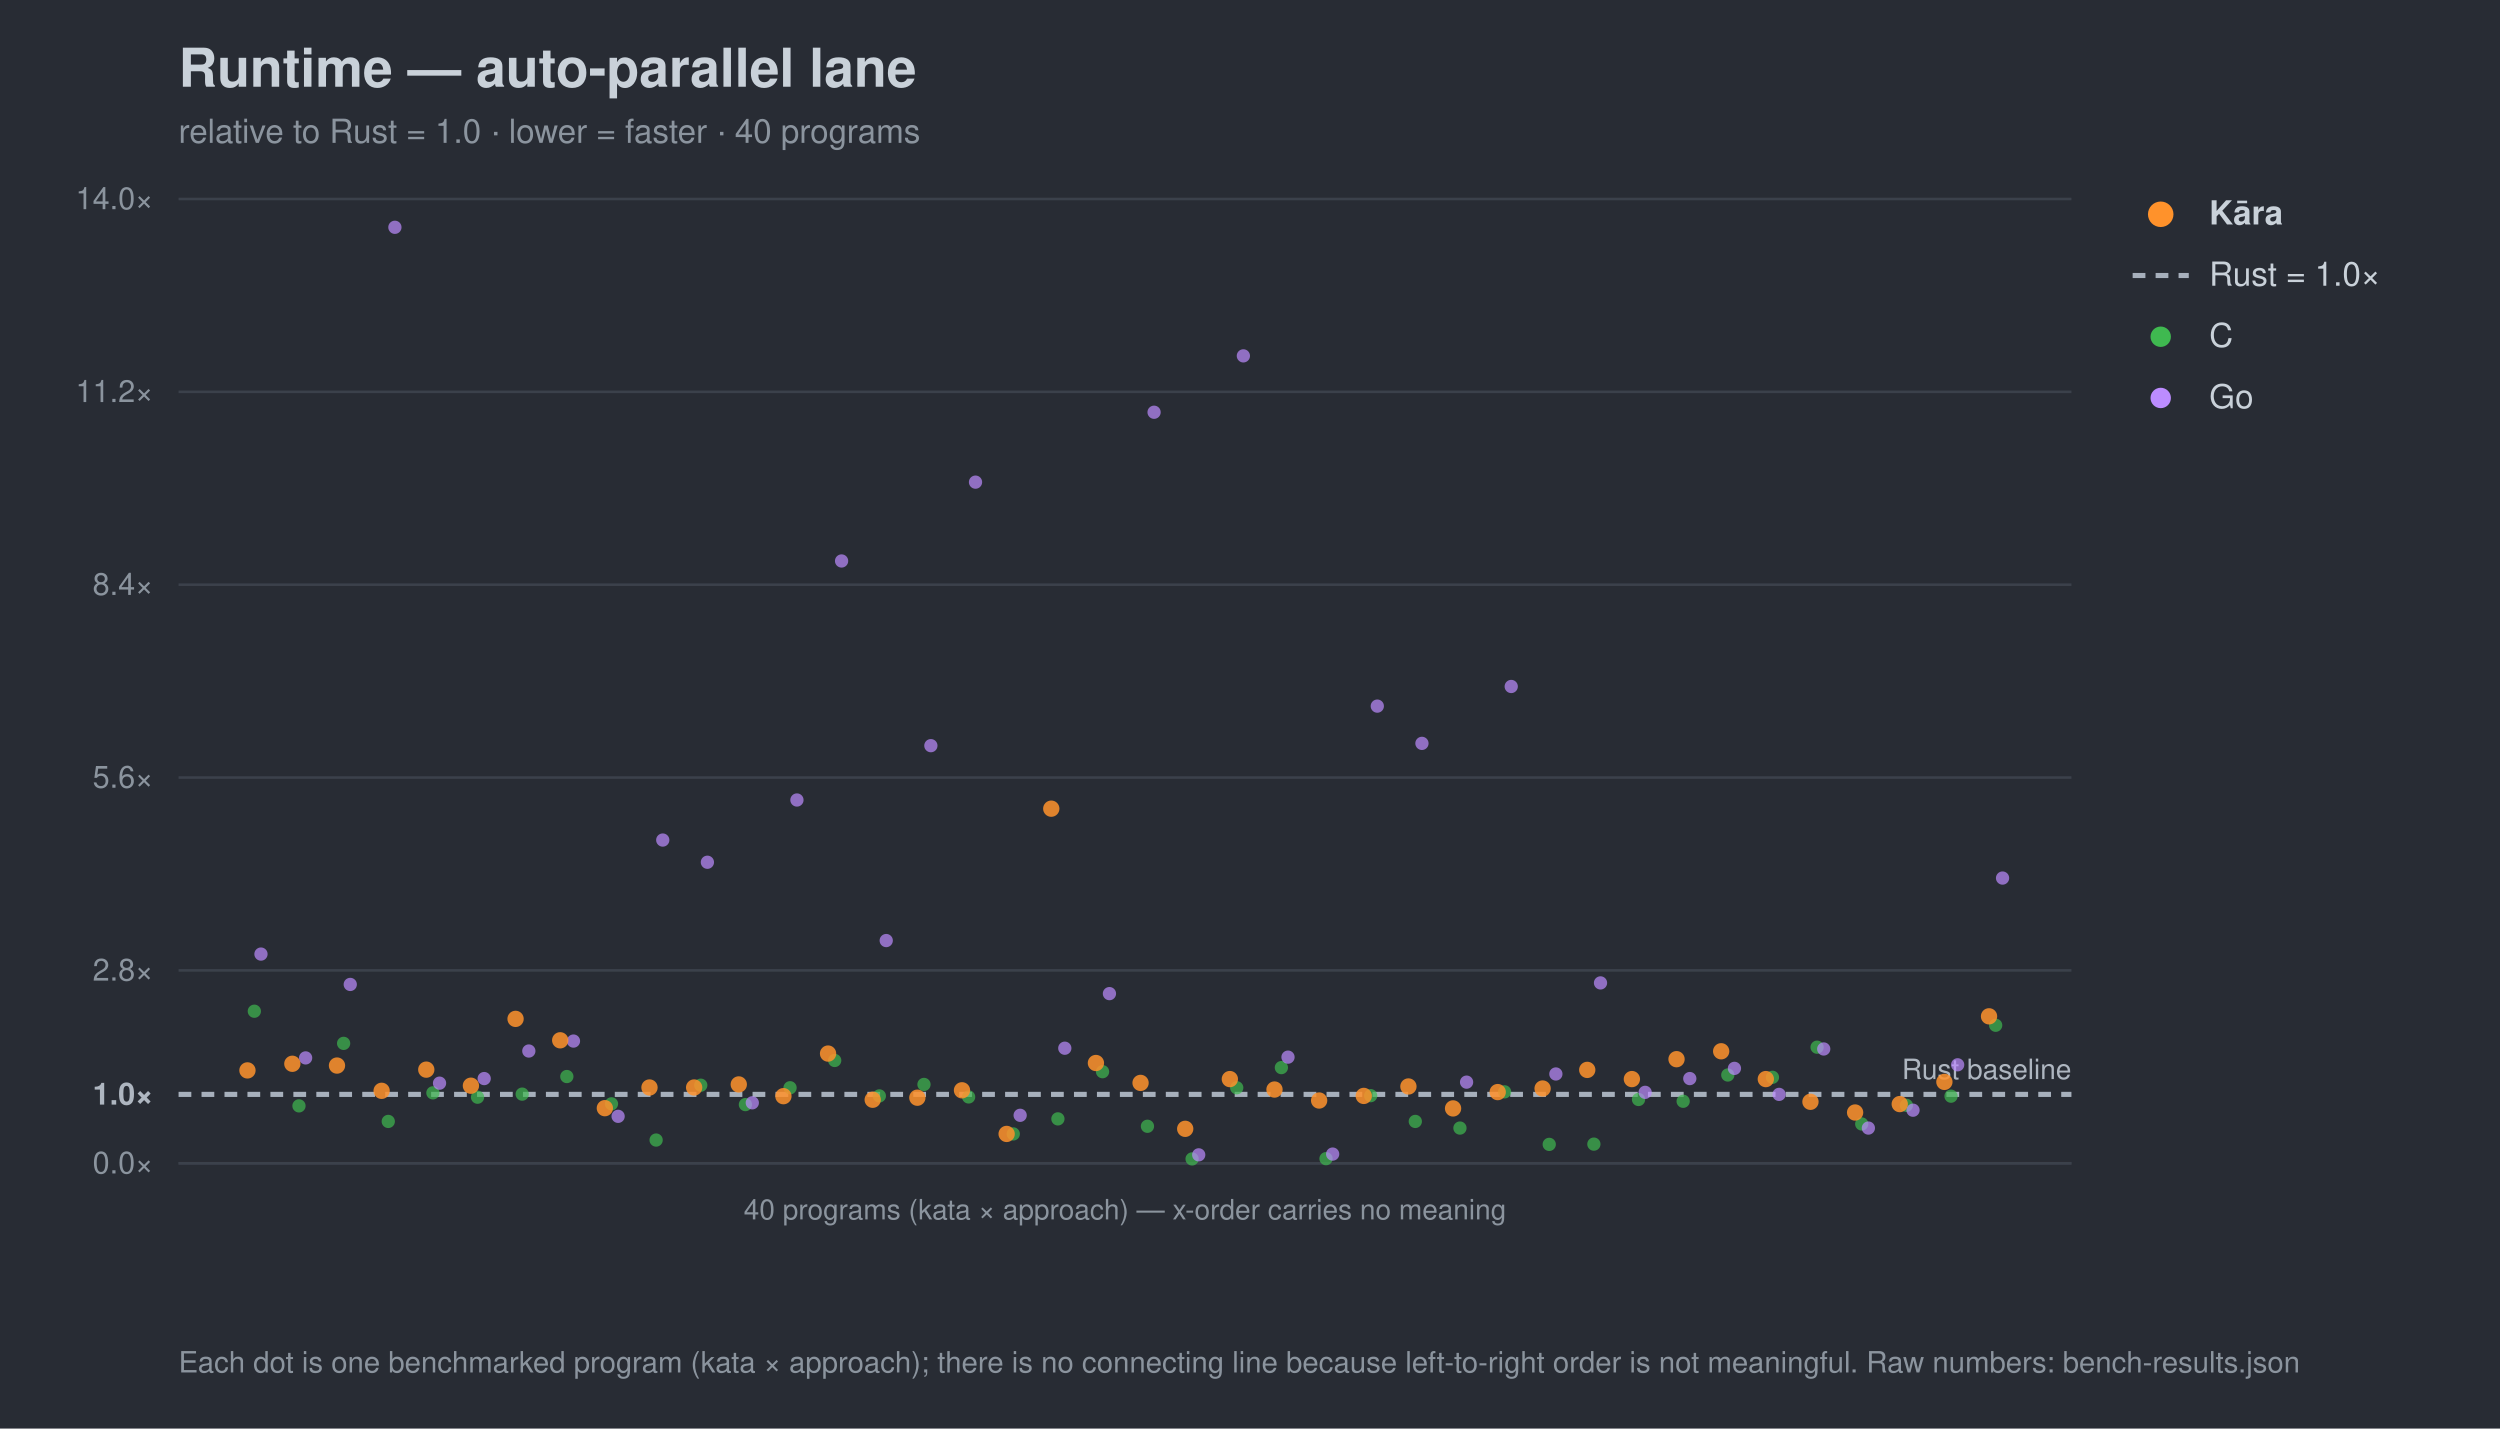
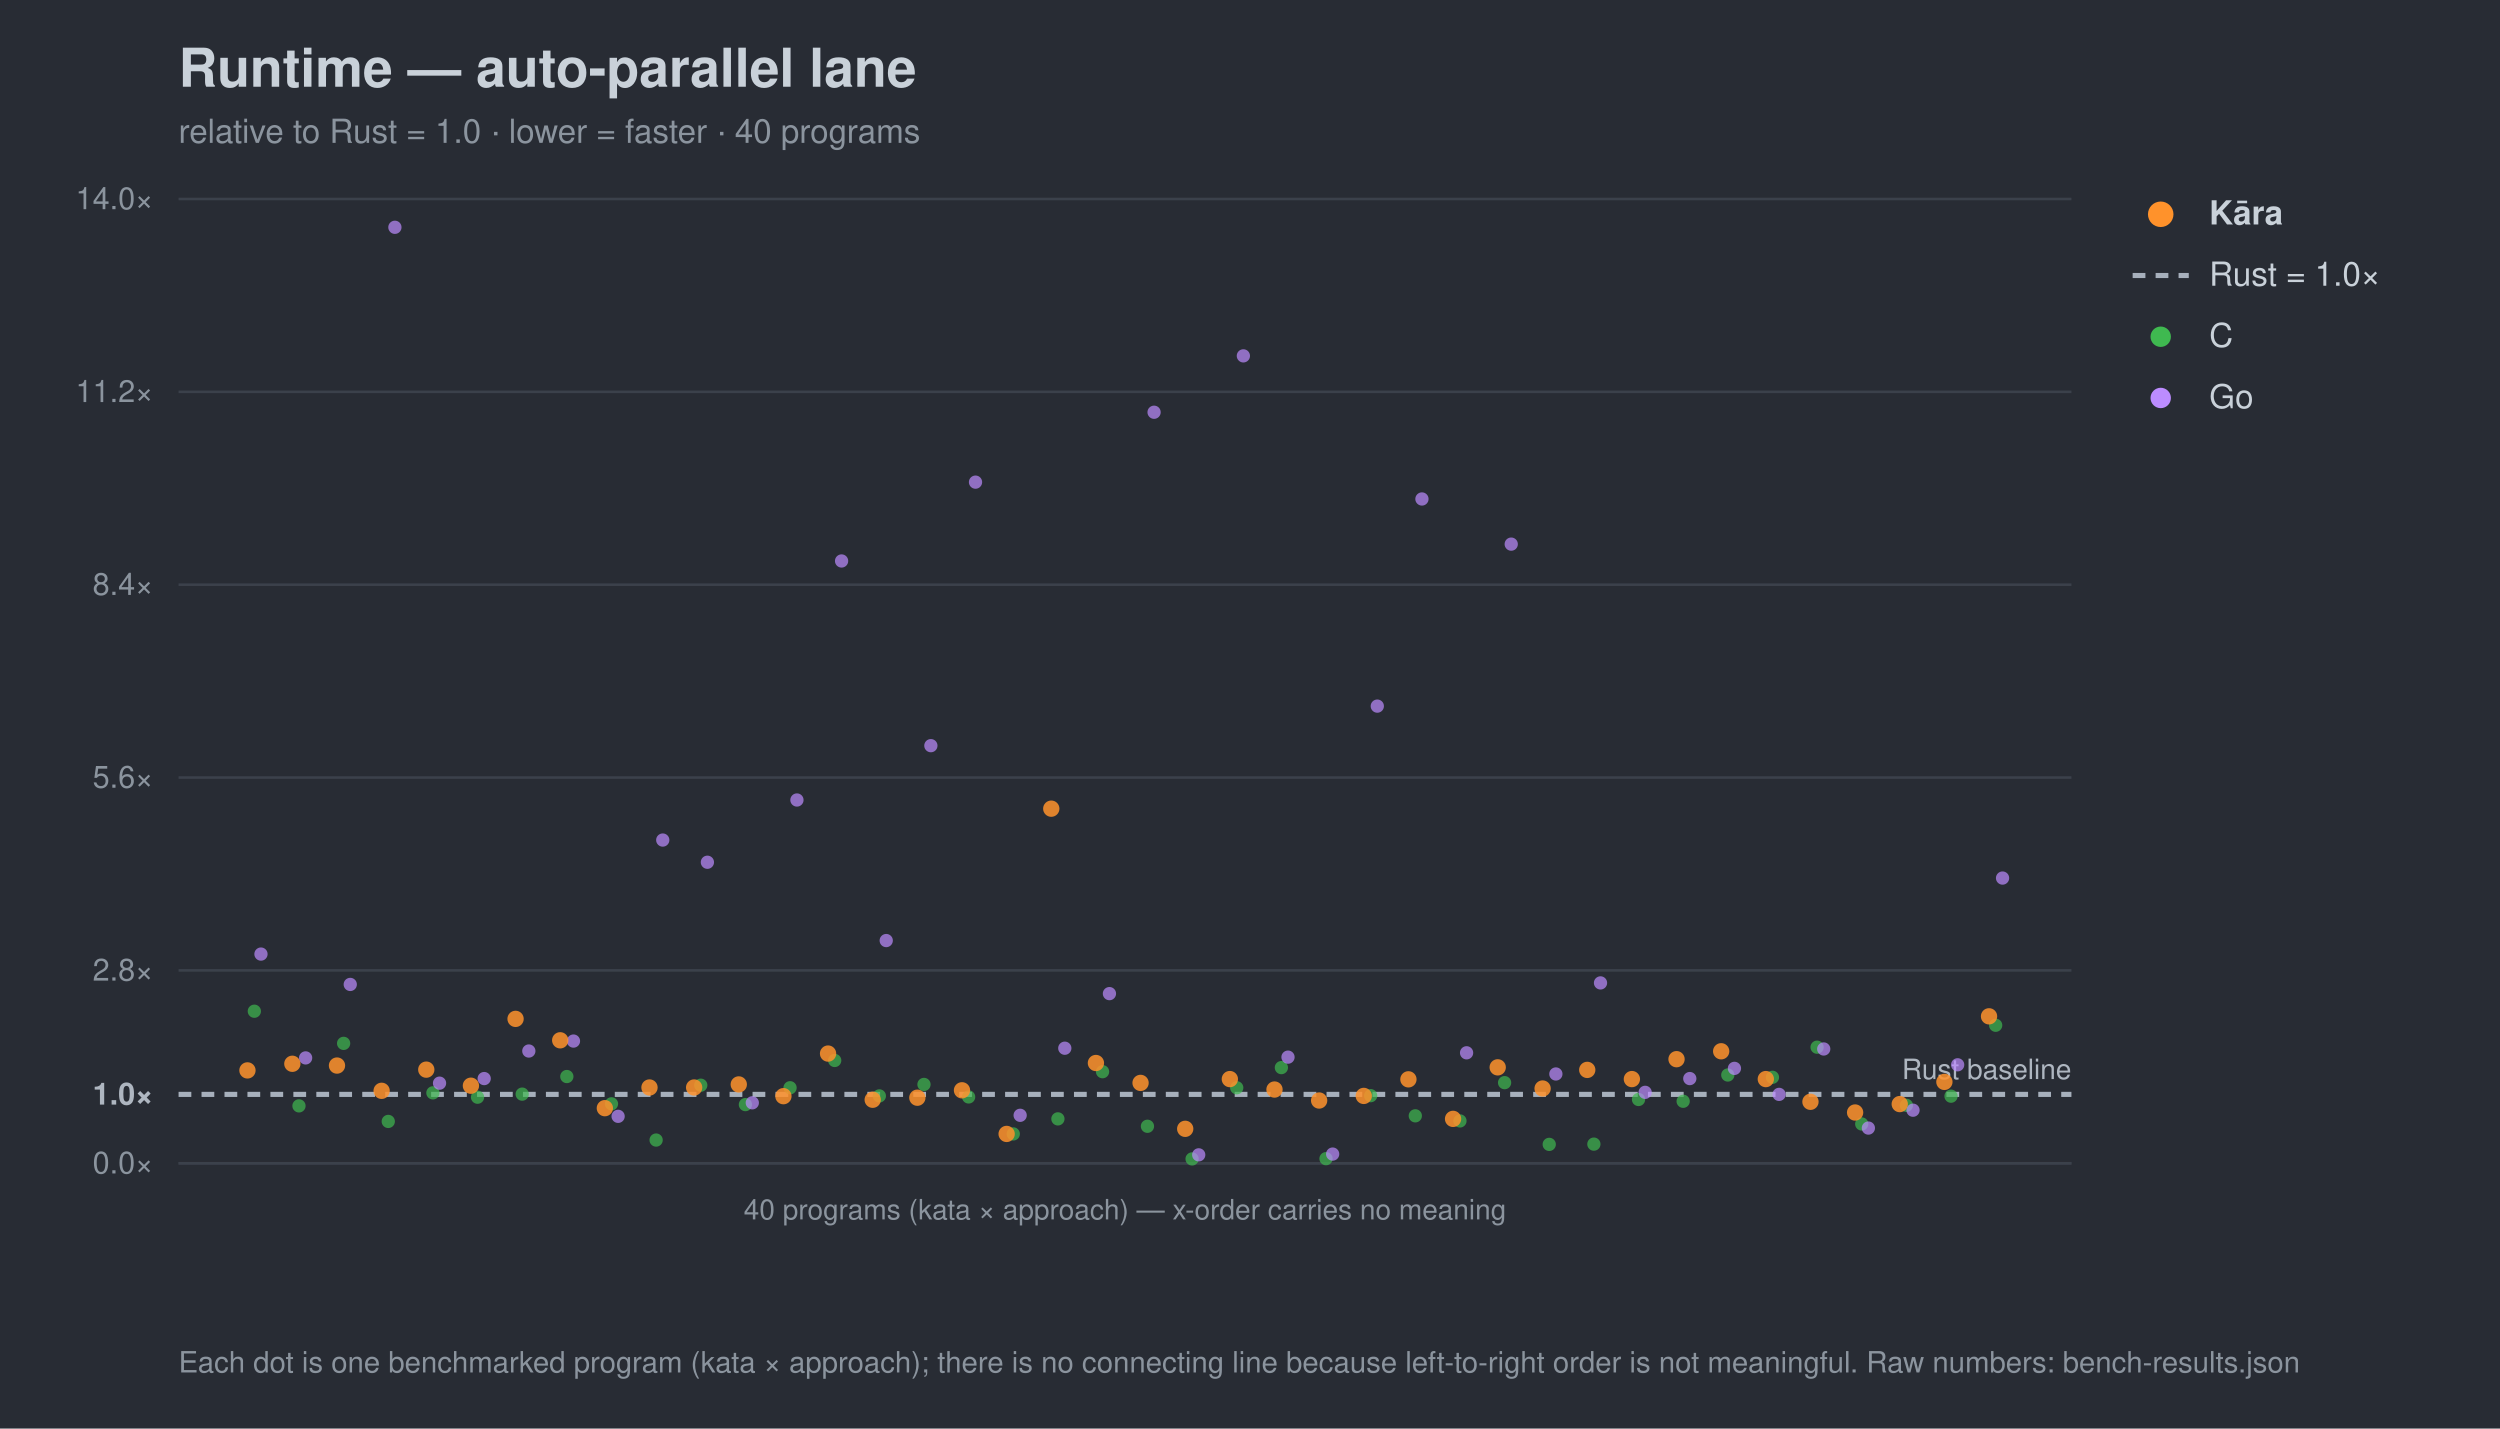
<svg xmlns="http://www.w3.org/2000/svg" width="980" height="560" viewBox="0 0 980 560" font-family="-apple-system,Segoe UI,Helvetica,Arial,sans-serif">
  <rect width="980" height="560" fill="#282c34" />
  <text x="70" y="34" font-size="21" font-weight="700" fill="#c9d1d9">Runtime — auto-parallel lane</text>
  <text x="70" y="56" font-size="13" fill="#8b949e">relative to Rust = 1.0 · lower = faster · 40 programs</text>
  <line x1="70" y1="456.0" x2="812" y2="456.0" stroke="#3b414b" stroke-width="1" />
  <text x="60" y="460.0" font-size="12" text-anchor="end" fill="#8b949e">0.0×</text>
  <line x1="70" y1="429.0" x2="812" y2="429.0" stroke="#a7b0bc" stroke-width="2" stroke-dasharray="5 4" />
  <text x="60" y="433.0" font-size="12" text-anchor="end" fill="#aeb6c0" font-weight="700">1.0×</text>
  <line x1="70" y1="380.4" x2="812" y2="380.4" stroke="#3b414b" stroke-width="1" />
  <text x="60" y="384.4" font-size="12" text-anchor="end" fill="#8b949e">2.8×</text>
  <line x1="70" y1="304.8" x2="812" y2="304.8" stroke="#3b414b" stroke-width="1" />
  <text x="60" y="308.8" font-size="12" text-anchor="end" fill="#8b949e">5.6×</text>
  <line x1="70" y1="229.2" x2="812" y2="229.2" stroke="#3b414b" stroke-width="1" />
  <text x="60" y="233.2" font-size="12" text-anchor="end" fill="#8b949e">8.4×</text>
  <line x1="70" y1="153.6" x2="812" y2="153.6" stroke="#3b414b" stroke-width="1" />
  <text x="60" y="157.6" font-size="12" text-anchor="end" fill="#8b949e">11.2×</text>
  <line x1="70" y1="78.0" x2="812" y2="78.0" stroke="#3b414b" stroke-width="1" />
  <text x="60" y="82.0" font-size="12" text-anchor="end" fill="#8b949e">14.0×</text>
  <text x="812" y="423.0" font-size="11" text-anchor="end" fill="#aeb6c0">Rust baseline</text>
  <line x1="70" y1="456" x2="812" y2="456" stroke="#3b414b" />
  <text x="441.0" y="478" font-size="11" text-anchor="middle" fill="#8b949e">40 programs (kata × approach) — x-order carries no meaning</text>
  <circle cx="99.7" cy="396.4" r="2.6" fill="#3fb950" opacity="0.7" />
  <circle cx="117.2" cy="433.5" r="2.6" fill="#3fb950" opacity="0.7" />
  <circle cx="134.7" cy="409.0" r="2.6" fill="#3fb950" opacity="0.7" />
  <circle cx="152.2" cy="439.6" r="2.6" fill="#3fb950" opacity="0.7" />
  <circle cx="169.7" cy="428.4" r="2.6" fill="#3fb950" opacity="0.7" />
  <circle cx="187.2" cy="430.1" r="2.6" fill="#3fb950" opacity="0.7" />
  <circle cx="204.7" cy="428.9" r="2.6" fill="#3fb950" opacity="0.7" />
  <circle cx="222.2" cy="422.0" r="2.6" fill="#3fb950" opacity="0.7" />
  <circle cx="239.7" cy="432.7" r="2.6" fill="#3fb950" opacity="0.7" />
  <circle cx="257.2" cy="446.9" r="2.6" fill="#3fb950" opacity="0.7" />
  <circle cx="274.7" cy="425.4" r="2.6" fill="#3fb950" opacity="0.7" />
  <circle cx="292.2" cy="433.0" r="2.6" fill="#3fb950" opacity="0.7" />
  <circle cx="309.7" cy="426.4" r="2.6" fill="#3fb950" opacity="0.7" />
  <circle cx="327.2" cy="415.7" r="2.6" fill="#3fb950" opacity="0.7" />
  <circle cx="344.7" cy="429.6" r="2.6" fill="#3fb950" opacity="0.7" />
  <circle cx="362.2" cy="425.1" r="2.6" fill="#3fb950" opacity="0.7" />
  <circle cx="379.7" cy="430.0" r="2.6" fill="#3fb950" opacity="0.7" />
  <circle cx="397.2" cy="444.5" r="2.6" fill="#3fb950" opacity="0.7" />
  <circle cx="414.7" cy="438.6" r="2.6" fill="#3fb950" opacity="0.7" />
  <circle cx="432.2" cy="420.1" r="2.6" fill="#3fb950" opacity="0.7" />
  <circle cx="449.8" cy="441.5" r="2.6" fill="#3fb950" opacity="0.7" />
  <circle cx="467.3" cy="454.3" r="2.6" fill="#3fb950" opacity="0.7" />
  <circle cx="484.8" cy="426.4" r="2.6" fill="#3fb950" opacity="0.7" />
  <circle cx="502.3" cy="418.5" r="2.6" fill="#3fb950" opacity="0.7" />
  <circle cx="519.8" cy="454.2" r="2.6" fill="#3fb950" opacity="0.7" />
  <circle cx="537.3" cy="429.5" r="2.6" fill="#3fb950" opacity="0.7" />
-   <circle cx="554.8" cy="439.6" r="2.6" fill="#3fb950" opacity="0.7" />
-   <circle cx="572.3" cy="442.2" r="2.6" fill="#3fb950" opacity="0.7" />
-   <circle cx="589.8" cy="428.0" r="2.6" fill="#3fb950" opacity="0.7" />
+   <circle cx="554.8" cy="437.4" r="2.6" fill="#3fb950" opacity="0.7" />
+   <circle cx="572.3" cy="439.4" r="2.6" fill="#3fb950" opacity="0.7" />
+   <circle cx="589.8" cy="424.4" r="2.6" fill="#3fb950" opacity="0.7" />
  <circle cx="607.3" cy="448.6" r="2.6" fill="#3fb950" opacity="0.7" />
  <circle cx="624.8" cy="448.5" r="2.6" fill="#3fb950" opacity="0.7" />
  <circle cx="642.3" cy="431.0" r="2.6" fill="#3fb950" opacity="0.7" />
  <circle cx="659.8" cy="431.7" r="2.6" fill="#3fb950" opacity="0.7" />
  <circle cx="677.3" cy="421.4" r="2.6" fill="#3fb950" opacity="0.7" />
  <circle cx="694.8" cy="422.3" r="2.6" fill="#3fb950" opacity="0.7" />
  <circle cx="712.3" cy="410.5" r="2.6" fill="#3fb950" opacity="0.7" />
  <circle cx="729.8" cy="440.6" r="2.6" fill="#3fb950" opacity="0.7" />
  <circle cx="747.3" cy="433.3" r="2.6" fill="#3fb950" opacity="0.7" />
  <circle cx="764.8" cy="429.7" r="2.6" fill="#3fb950" opacity="0.7" />
  <circle cx="782.3" cy="401.9" r="2.6" fill="#3fb950" opacity="0.7" />
  <circle cx="102.3" cy="374.0" r="2.6" fill="#bc8cff" opacity="0.7" />
  <circle cx="119.8" cy="414.7" r="2.6" fill="#bc8cff" opacity="0.7" />
  <circle cx="137.3" cy="385.9" r="2.6" fill="#bc8cff" opacity="0.7" />
  <circle cx="154.8" cy="89.1" r="2.6" fill="#bc8cff" opacity="0.7" />
  <circle cx="172.3" cy="424.6" r="2.6" fill="#bc8cff" opacity="0.7" />
  <circle cx="189.8" cy="422.8" r="2.6" fill="#bc8cff" opacity="0.7" />
  <circle cx="207.3" cy="412.0" r="2.6" fill="#bc8cff" opacity="0.7" />
  <circle cx="224.8" cy="408.1" r="2.6" fill="#bc8cff" opacity="0.7" />
  <circle cx="242.3" cy="437.6" r="2.6" fill="#bc8cff" opacity="0.7" />
  <circle cx="259.8" cy="329.3" r="2.6" fill="#bc8cff" opacity="0.7" />
  <circle cx="277.3" cy="338.0" r="2.6" fill="#bc8cff" opacity="0.7" />
  <circle cx="294.9" cy="432.3" r="2.6" fill="#bc8cff" opacity="0.7" />
  <circle cx="312.4" cy="313.6" r="2.6" fill="#bc8cff" opacity="0.7" />
  <circle cx="329.9" cy="219.9" r="2.6" fill="#bc8cff" opacity="0.7" />
  <circle cx="347.4" cy="368.7" r="2.6" fill="#bc8cff" opacity="0.7" />
  <circle cx="364.9" cy="292.3" r="2.6" fill="#bc8cff" opacity="0.7" />
  <circle cx="382.4" cy="189.0" r="2.6" fill="#bc8cff" opacity="0.7" />
  <circle cx="399.9" cy="437.2" r="2.6" fill="#bc8cff" opacity="0.7" />
  <circle cx="417.4" cy="410.9" r="2.6" fill="#bc8cff" opacity="0.7" />
  <circle cx="434.9" cy="389.5" r="2.6" fill="#bc8cff" opacity="0.7" />
  <circle cx="452.4" cy="161.6" r="2.6" fill="#bc8cff" opacity="0.7" />
  <circle cx="469.9" cy="452.7" r="2.6" fill="#bc8cff" opacity="0.7" />
  <circle cx="487.4" cy="139.5" r="2.6" fill="#bc8cff" opacity="0.7" />
  <circle cx="504.9" cy="414.4" r="2.6" fill="#bc8cff" opacity="0.7" />
  <circle cx="522.4" cy="452.4" r="2.6" fill="#bc8cff" opacity="0.7" />
  <circle cx="539.9" cy="276.8" r="2.6" fill="#bc8cff" opacity="0.7" />
-   <circle cx="557.4" cy="291.4" r="2.6" fill="#bc8cff" opacity="0.7" />
-   <circle cx="574.9" cy="424.2" r="2.6" fill="#bc8cff" opacity="0.7" />
-   <circle cx="592.4" cy="269.1" r="2.6" fill="#bc8cff" opacity="0.7" />
+   <circle cx="557.4" cy="195.6" r="2.6" fill="#bc8cff" opacity="0.7" />
+   <circle cx="574.9" cy="412.7" r="2.6" fill="#bc8cff" opacity="0.7" />
+   <circle cx="592.4" cy="213.3" r="2.6" fill="#bc8cff" opacity="0.7" />
  <circle cx="609.9" cy="421.0" r="2.6" fill="#bc8cff" opacity="0.7" />
  <circle cx="627.4" cy="385.3" r="2.6" fill="#bc8cff" opacity="0.7" />
  <circle cx="644.9" cy="428.2" r="2.6" fill="#bc8cff" opacity="0.7" />
  <circle cx="662.4" cy="422.8" r="2.6" fill="#bc8cff" opacity="0.7" />
  <circle cx="679.9" cy="418.8" r="2.6" fill="#bc8cff" opacity="0.7" />
  <circle cx="697.4" cy="429.0" r="2.6" fill="#bc8cff" opacity="0.7" />
  <circle cx="714.9" cy="411.2" r="2.6" fill="#bc8cff" opacity="0.7" />
  <circle cx="732.4" cy="442.2" r="2.6" fill="#bc8cff" opacity="0.7" />
  <circle cx="749.9" cy="435.2" r="2.6" fill="#bc8cff" opacity="0.7" />
  <circle cx="767.4" cy="417.4" r="2.6" fill="#bc8cff" opacity="0.7" />
  <circle cx="785.0" cy="344.2" r="2.6" fill="#bc8cff" opacity="0.7" />
  <circle cx="97.0" cy="419.6" r="3.2" fill="#ff922b" opacity="0.85" />
  <circle cx="114.6" cy="417.0" r="3.2" fill="#ff922b" opacity="0.85" />
  <circle cx="132.1" cy="417.7" r="3.2" fill="#ff922b" opacity="0.85" />
  <circle cx="149.6" cy="427.6" r="3.2" fill="#ff922b" opacity="0.85" />
  <circle cx="167.1" cy="419.3" r="3.2" fill="#ff922b" opacity="0.85" />
  <circle cx="184.6" cy="425.6" r="3.2" fill="#ff922b" opacity="0.85" />
  <circle cx="202.1" cy="399.4" r="3.2" fill="#ff922b" opacity="0.85" />
  <circle cx="219.6" cy="407.8" r="3.2" fill="#ff922b" opacity="0.85" />
  <circle cx="237.1" cy="434.4" r="3.2" fill="#ff922b" opacity="0.85" />
  <circle cx="254.6" cy="426.3" r="3.2" fill="#ff922b" opacity="0.85" />
  <circle cx="272.1" cy="426.3" r="3.2" fill="#ff922b" opacity="0.85" />
  <circle cx="289.6" cy="425.1" r="3.2" fill="#ff922b" opacity="0.85" />
  <circle cx="307.1" cy="429.7" r="3.2" fill="#ff922b" opacity="0.85" />
  <circle cx="324.6" cy="413.0" r="3.2" fill="#ff922b" opacity="0.85" />
  <circle cx="342.1" cy="431.1" r="3.2" fill="#ff922b" opacity="0.85" />
  <circle cx="359.6" cy="430.3" r="3.2" fill="#ff922b" opacity="0.85" />
  <circle cx="377.1" cy="427.4" r="3.2" fill="#ff922b" opacity="0.85" />
  <circle cx="394.6" cy="444.5" r="3.2" fill="#ff922b" opacity="0.85" />
  <circle cx="412.1" cy="317.0" r="3.2" fill="#ff922b" opacity="0.85" />
  <circle cx="429.6" cy="416.7" r="3.2" fill="#ff922b" opacity="0.85" />
  <circle cx="447.1" cy="424.5" r="3.2" fill="#ff922b" opacity="0.85" />
  <circle cx="464.6" cy="442.5" r="3.2" fill="#ff922b" opacity="0.85" />
  <circle cx="482.1" cy="423.0" r="3.2" fill="#ff922b" opacity="0.85" />
  <circle cx="499.6" cy="427.1" r="3.2" fill="#ff922b" opacity="0.85" />
  <circle cx="517.1" cy="431.4" r="3.2" fill="#ff922b" opacity="0.85" />
  <circle cx="534.6" cy="429.6" r="3.2" fill="#ff922b" opacity="0.85" />
-   <circle cx="552.1" cy="425.9" r="3.2" fill="#ff922b" opacity="0.85" />
-   <circle cx="569.6" cy="434.5" r="3.2" fill="#ff922b" opacity="0.85" />
-   <circle cx="587.1" cy="428.1" r="3.2" fill="#ff922b" opacity="0.85" />
+   <circle cx="552.1" cy="423.1" r="3.2" fill="#ff922b" opacity="0.85" />
+   <circle cx="569.6" cy="438.6" r="3.2" fill="#ff922b" opacity="0.85" />
+   <circle cx="587.1" cy="418.4" r="3.2" fill="#ff922b" opacity="0.85" />
  <circle cx="604.7" cy="426.7" r="3.2" fill="#ff922b" opacity="0.85" />
  <circle cx="622.2" cy="419.4" r="3.2" fill="#ff922b" opacity="0.85" />
  <circle cx="639.7" cy="423.0" r="3.2" fill="#ff922b" opacity="0.85" />
  <circle cx="657.2" cy="415.2" r="3.2" fill="#ff922b" opacity="0.85" />
  <circle cx="674.7" cy="412.1" r="3.2" fill="#ff922b" opacity="0.85" />
  <circle cx="692.2" cy="423.0" r="3.2" fill="#ff922b" opacity="0.85" />
  <circle cx="709.7" cy="431.9" r="3.2" fill="#ff922b" opacity="0.85" />
  <circle cx="727.2" cy="436.1" r="3.2" fill="#ff922b" opacity="0.85" />
  <circle cx="744.7" cy="432.8" r="3.2" fill="#ff922b" opacity="0.85" />
  <circle cx="762.2" cy="424.1" r="3.2" fill="#ff922b" opacity="0.85" />
  <circle cx="779.7" cy="398.4" r="3.2" fill="#ff922b" opacity="0.85" />
  <circle cx="847" cy="84" r="5" fill="#ff922b" />
  <text x="866" y="88" font-size="13" fill="#c9d1d9" font-weight="700">Kāra</text>
  <line x1="836" y1="108" x2="858" y2="108" stroke="#a7b0bc" stroke-width="2" stroke-dasharray="5 4" />
  <text x="866" y="112" font-size="13" fill="#c9d1d9" font-weight="400">Rust = 1.0×</text>
  <circle cx="847" cy="132" r="4" fill="#3fb950" />
  <text x="866" y="136" font-size="13" fill="#c9d1d9" font-weight="400">C</text>
  <circle cx="847" cy="156" r="4" fill="#bc8cff" />
  <text x="866" y="160" font-size="13" fill="#c9d1d9" font-weight="400">Go</text>
  <text x="70" y="538" font-size="11.5" fill="#8b949e">Each dot is one benchmarked program (kata × approach); there is no connecting line because left-to-right order is not meaningful. Raw numbers: bench-results.json</text>
</svg>
